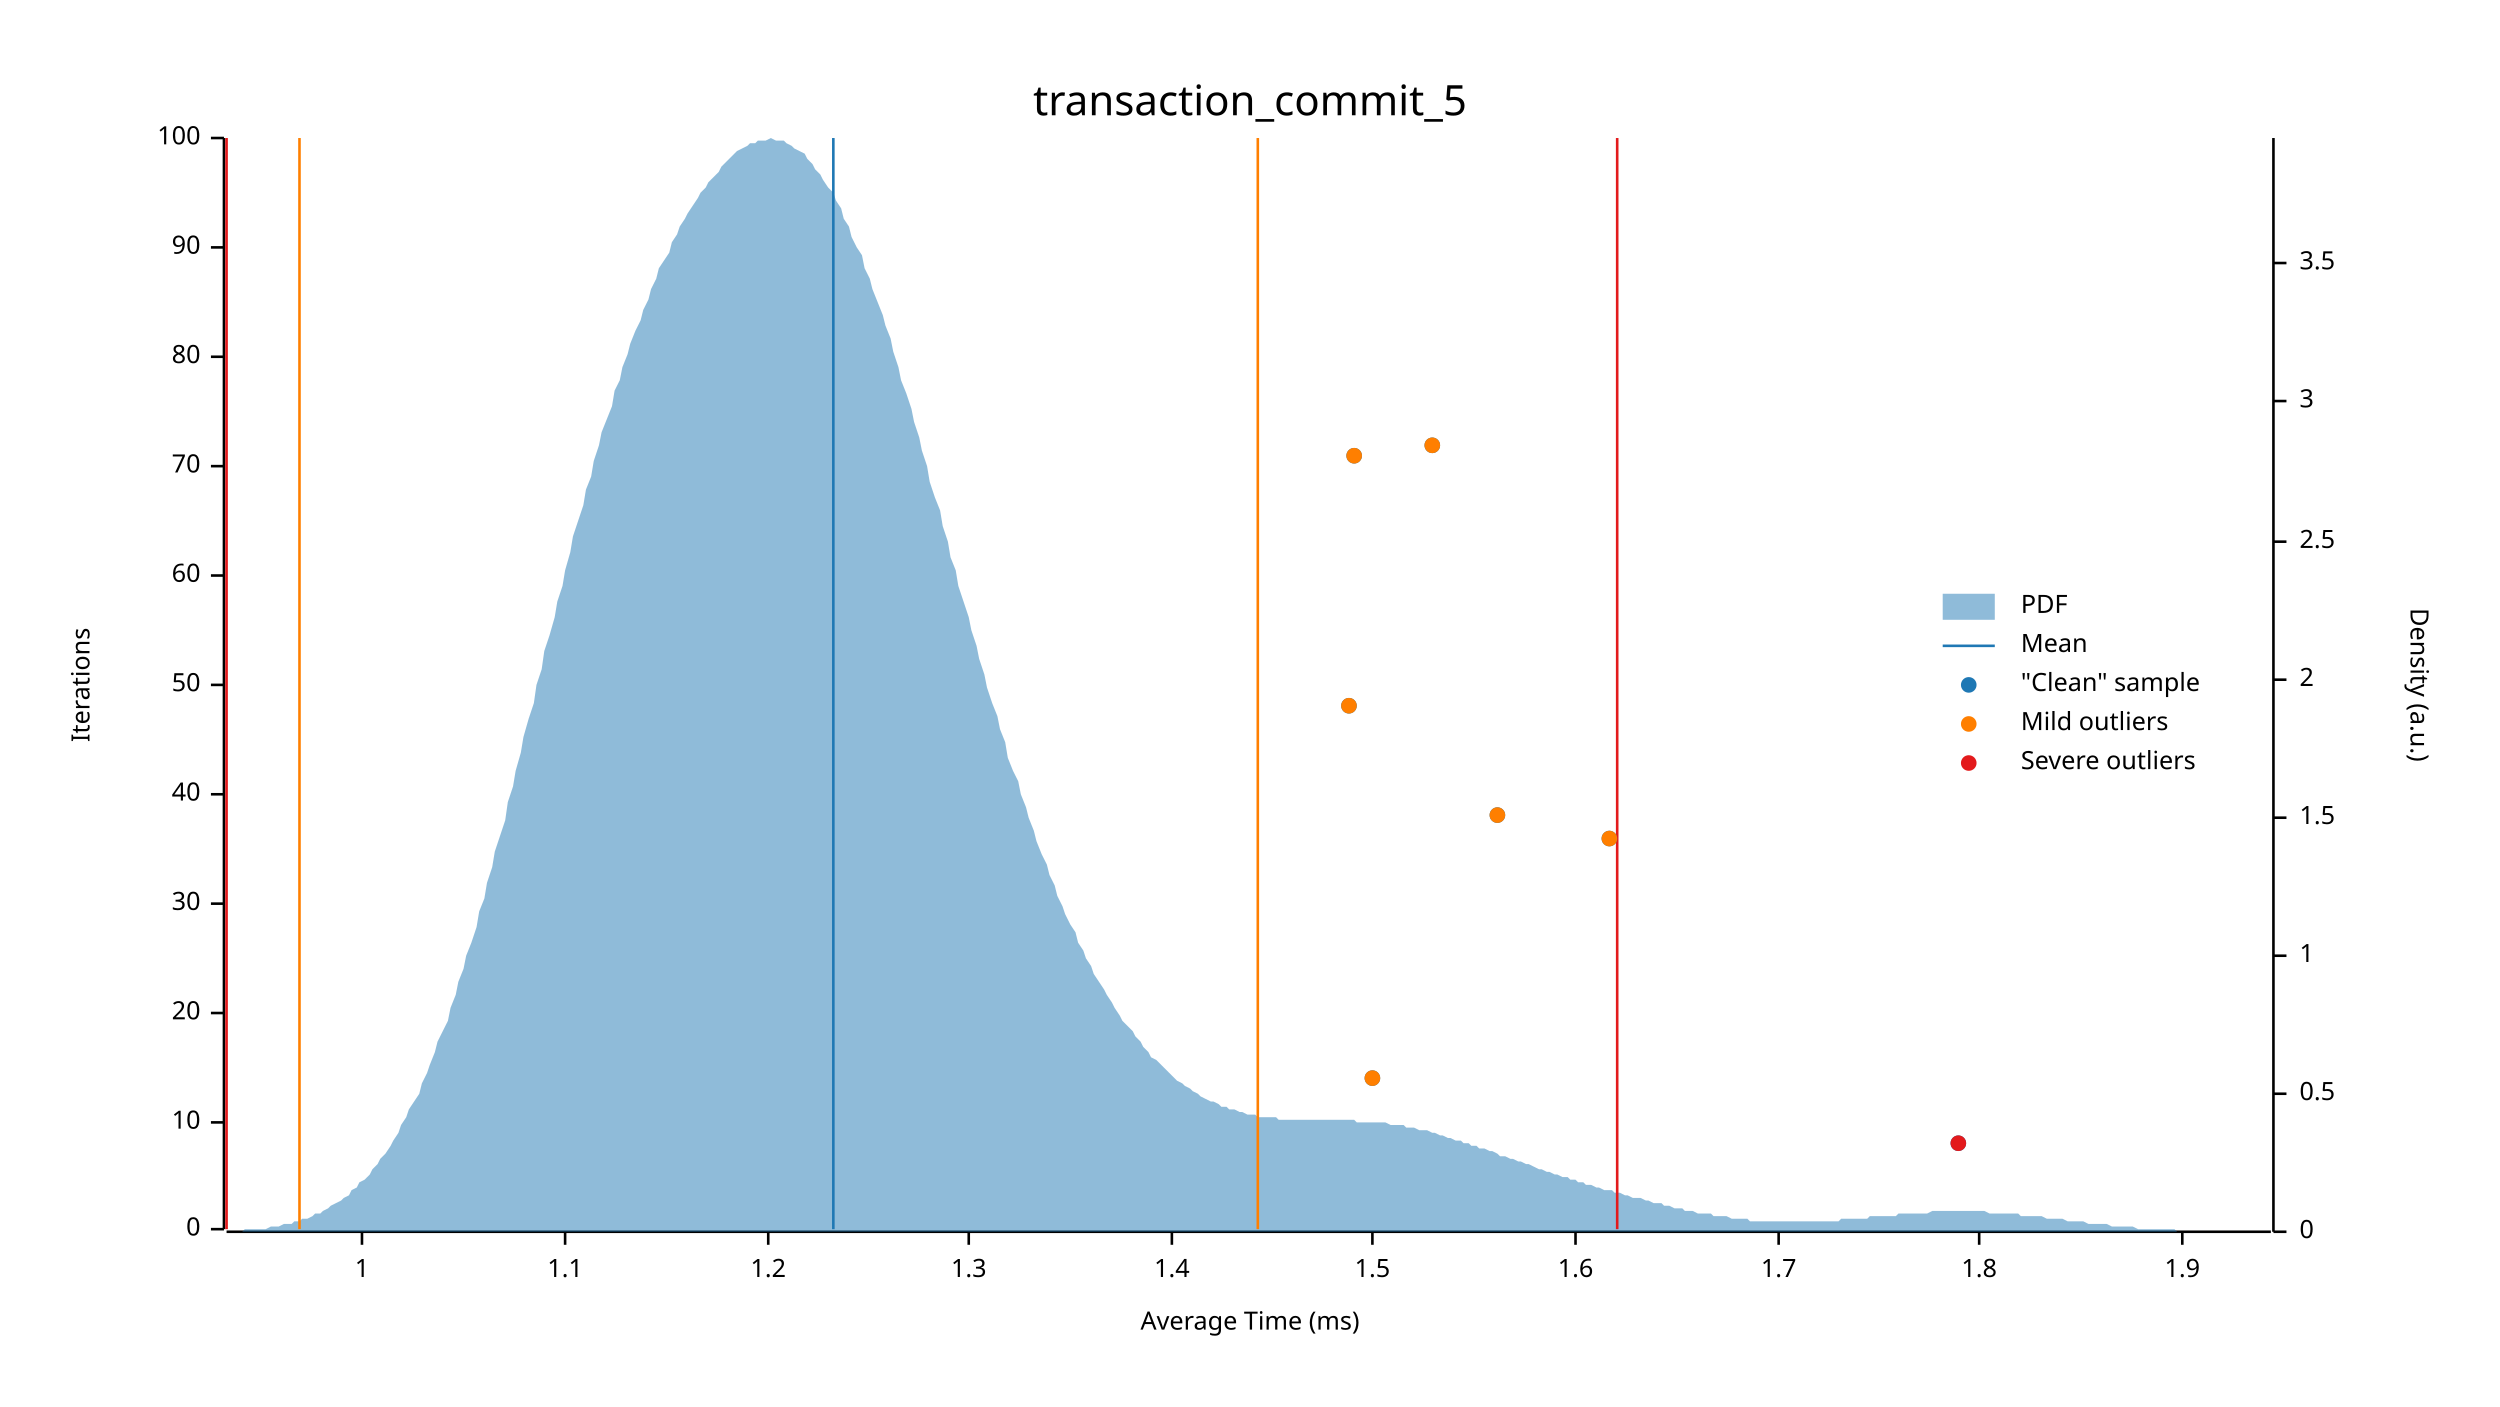
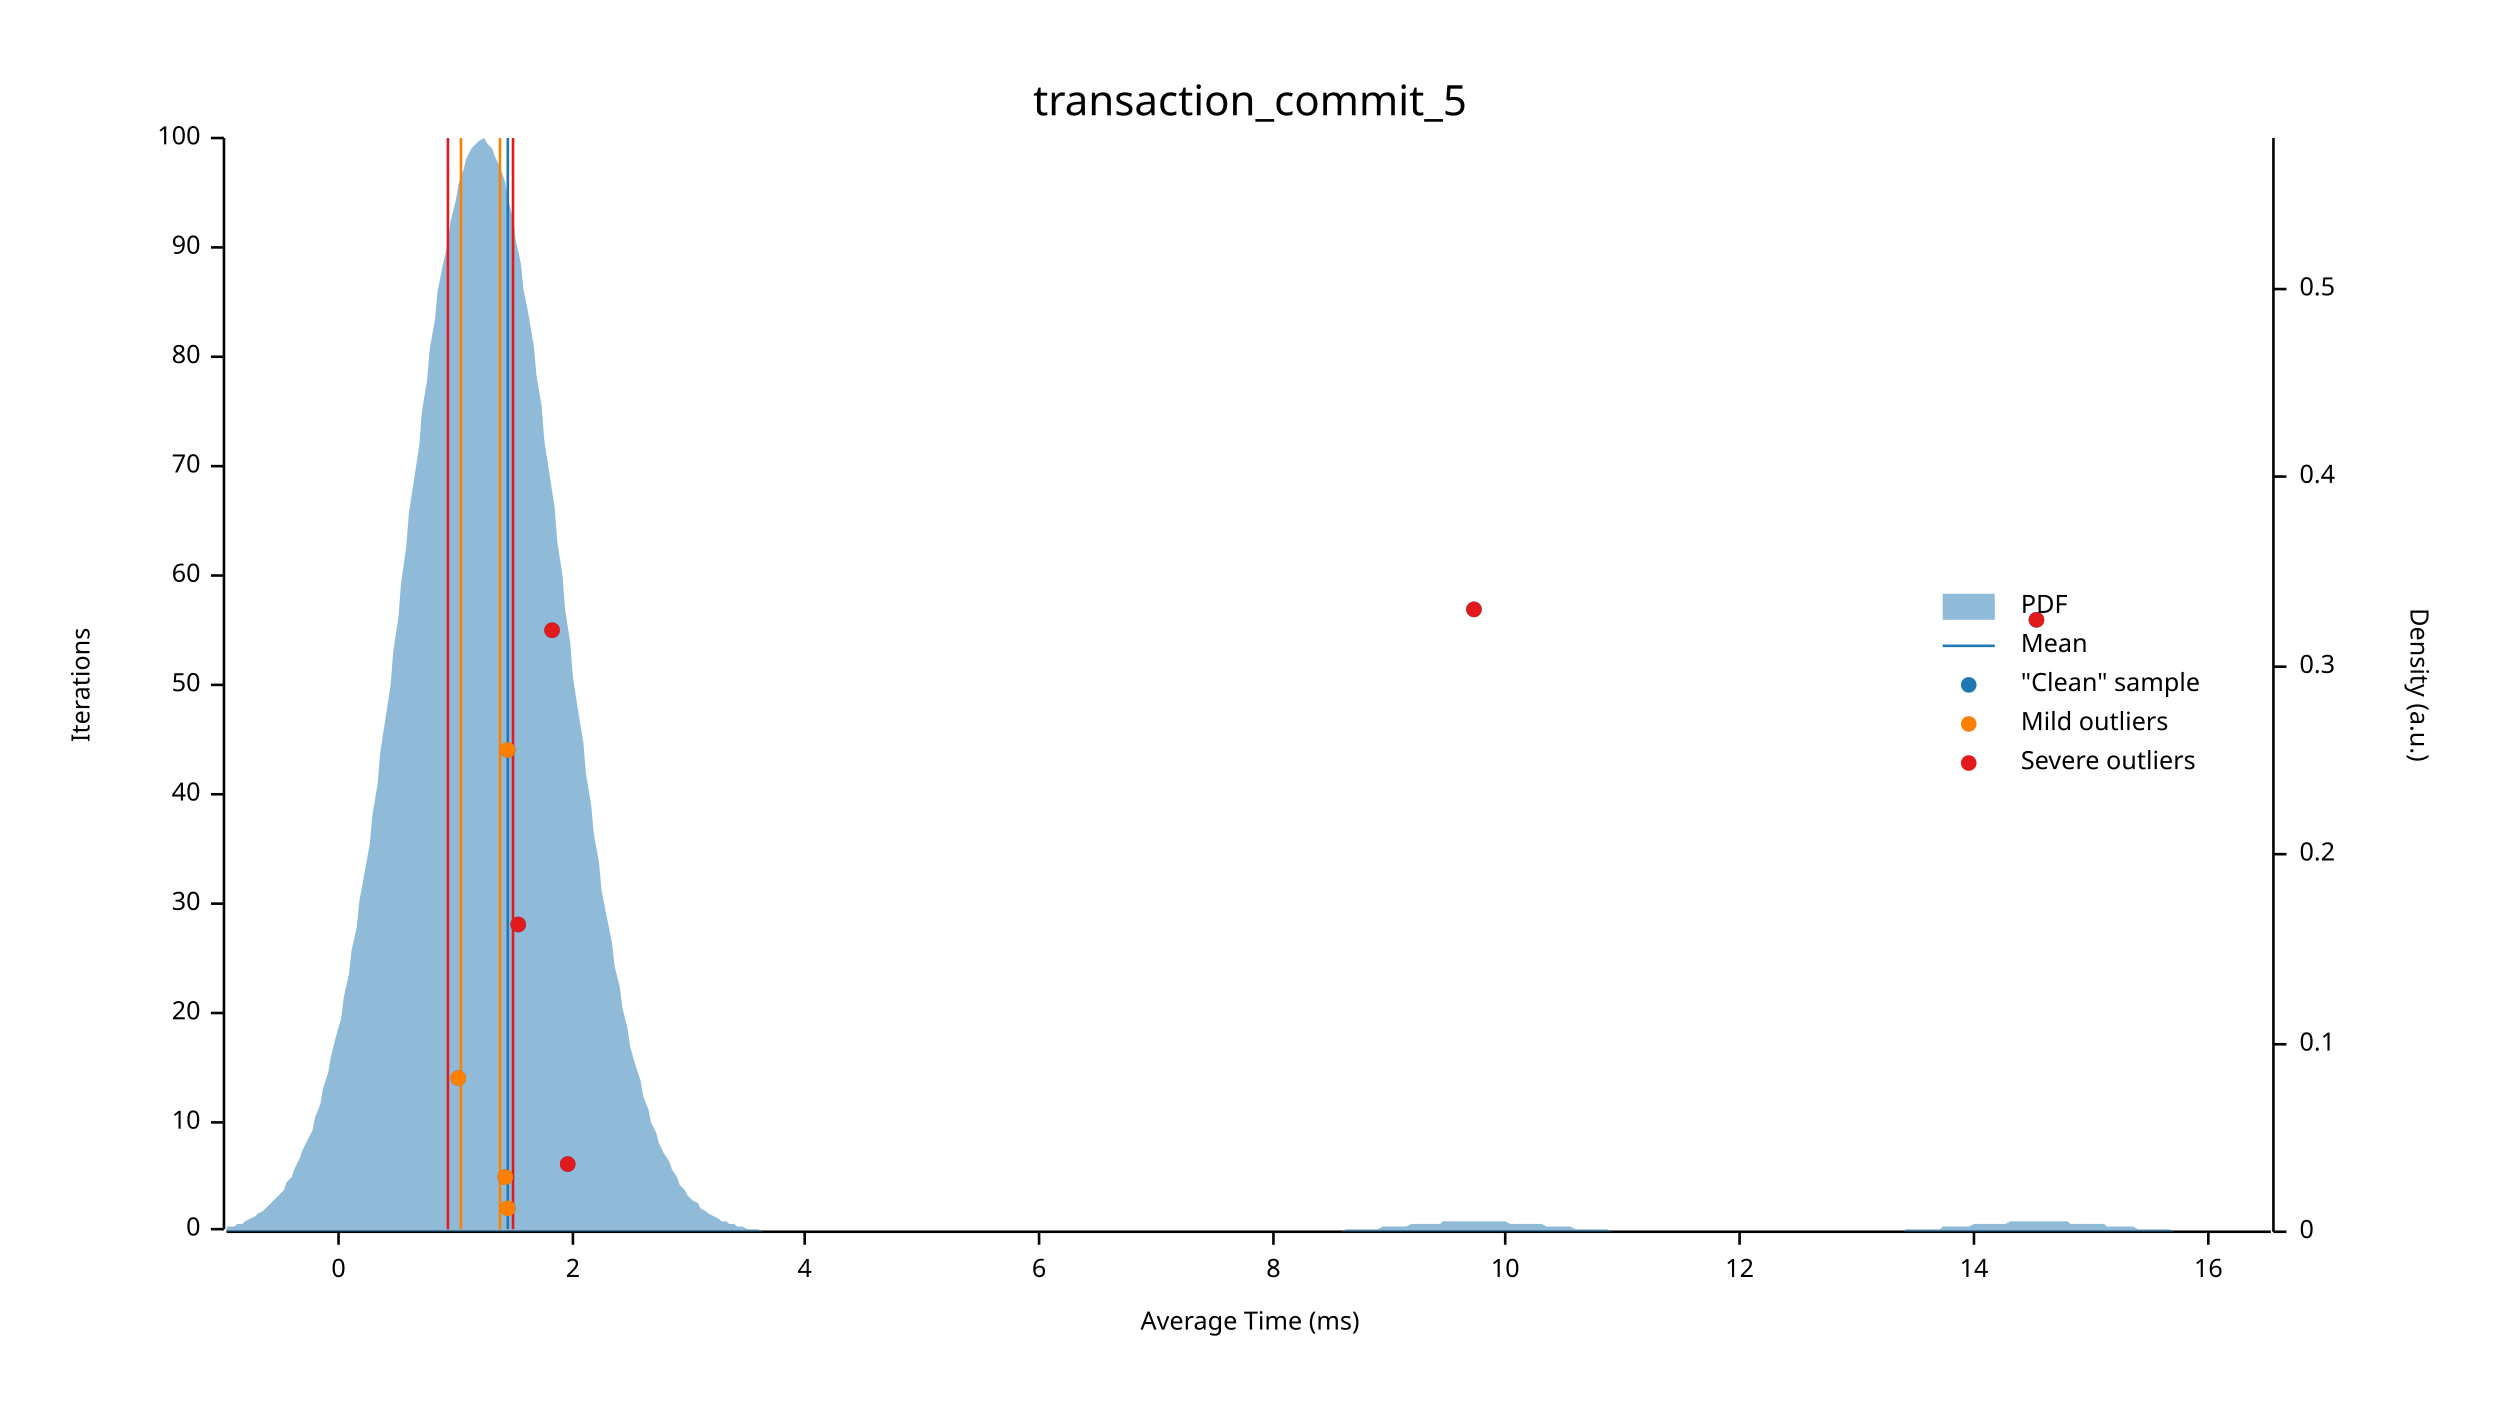
<svg xmlns="http://www.w3.org/2000/svg" width="960" height="540" viewBox="0 0 960 540">
  <text x="480" y="32" dy="0.76em" text-anchor="middle" font-family="sans-serif" font-size="16.129" opacity="1" fill="#000000">
transaction_commit_5
</text>
  <text x="27" y="263" dy="0.76em" text-anchor="middle" font-family="sans-serif" font-size="9.677" opacity="1" fill="#000000" transform="rotate(270, 27, 263)">
Iterations
</text>
  <text x="480" y="513" dy="-0.5ex" text-anchor="middle" font-family="sans-serif" font-size="9.677" opacity="1" fill="#000000">
Average Time (ms)
</text>
  <polyline fill="none" opacity="1" stroke="#000000" stroke-width="1" points="86,53 86,472 " />
  <text x="77" y="472" dy="0.5ex" text-anchor="end" font-family="sans-serif" font-size="9.677" opacity="1" fill="#000000">
0
</text>
  <polyline fill="none" opacity="1" stroke="#000000" stroke-width="1" points="81,472 86,472 " />
  <text x="77" y="431" dy="0.5ex" text-anchor="end" font-family="sans-serif" font-size="9.677" opacity="1" fill="#000000">
10
</text>
  <polyline fill="none" opacity="1" stroke="#000000" stroke-width="1" points="81,431 86,431 " />
  <text x="77" y="389" dy="0.5ex" text-anchor="end" font-family="sans-serif" font-size="9.677" opacity="1" fill="#000000">
20
</text>
  <polyline fill="none" opacity="1" stroke="#000000" stroke-width="1" points="81,389 86,389 " />
  <text x="77" y="347" dy="0.5ex" text-anchor="end" font-family="sans-serif" font-size="9.677" opacity="1" fill="#000000">
30
</text>
  <polyline fill="none" opacity="1" stroke="#000000" stroke-width="1" points="81,347 86,347 " />
  <text x="77" y="305" dy="0.5ex" text-anchor="end" font-family="sans-serif" font-size="9.677" opacity="1" fill="#000000">
40
</text>
  <polyline fill="none" opacity="1" stroke="#000000" stroke-width="1" points="81,305 86,305 " />
  <text x="77" y="263" dy="0.5ex" text-anchor="end" font-family="sans-serif" font-size="9.677" opacity="1" fill="#000000">
50
</text>
  <polyline fill="none" opacity="1" stroke="#000000" stroke-width="1" points="81,263 86,263 " />
  <text x="77" y="221" dy="0.5ex" text-anchor="end" font-family="sans-serif" font-size="9.677" opacity="1" fill="#000000">
60
</text>
  <polyline fill="none" opacity="1" stroke="#000000" stroke-width="1" points="81,221 86,221 " />
  <text x="77" y="179" dy="0.5ex" text-anchor="end" font-family="sans-serif" font-size="9.677" opacity="1" fill="#000000">
70
</text>
  <polyline fill="none" opacity="1" stroke="#000000" stroke-width="1" points="81,179 86,179 " />
  <text x="77" y="137" dy="0.5ex" text-anchor="end" font-family="sans-serif" font-size="9.677" opacity="1" fill="#000000">
80
</text>
  <polyline fill="none" opacity="1" stroke="#000000" stroke-width="1" points="81,137 86,137 " />
  <text x="77" y="95" dy="0.5ex" text-anchor="end" font-family="sans-serif" font-size="9.677" opacity="1" fill="#000000">
90
</text>
  <polyline fill="none" opacity="1" stroke="#000000" stroke-width="1" points="81,95 86,95 " />
  <text x="77" y="53" dy="0.5ex" text-anchor="end" font-family="sans-serif" font-size="9.677" opacity="1" fill="#000000">
100
</text>
  <polyline fill="none" opacity="1" stroke="#000000" stroke-width="1" points="81,53 86,53 " />
  <polyline fill="none" opacity="1" stroke="#000000" stroke-width="1" points="87,473 872,473 " />
-   <text x="139" y="483" dy="0.76em" text-anchor="middle" font-family="sans-serif" font-size="9.677" opacity="1" fill="#000000">
- 1
+   <text x="130" y="483" dy="0.76em" text-anchor="middle" font-family="sans-serif" font-size="9.677" opacity="1" fill="#000000">
+ 0
</text>
-   <polyline fill="none" opacity="1" stroke="#000000" stroke-width="1" points="139,473 139,478 " />
-   <text x="217" y="483" dy="0.76em" text-anchor="middle" font-family="sans-serif" font-size="9.677" opacity="1" fill="#000000">
- 1.1
+   <polyline fill="none" opacity="1" stroke="#000000" stroke-width="1" points="130,473 130,478 " />
+   <text x="220" y="483" dy="0.76em" text-anchor="middle" font-family="sans-serif" font-size="9.677" opacity="1" fill="#000000">
+ 2
</text>
-   <polyline fill="none" opacity="1" stroke="#000000" stroke-width="1" points="217,473 217,478 " />
-   <text x="295" y="483" dy="0.76em" text-anchor="middle" font-family="sans-serif" font-size="9.677" opacity="1" fill="#000000">
- 1.2
+   <polyline fill="none" opacity="1" stroke="#000000" stroke-width="1" points="220,473 220,478 " />
+   <text x="309" y="483" dy="0.76em" text-anchor="middle" font-family="sans-serif" font-size="9.677" opacity="1" fill="#000000">
+ 4
</text>
-   <polyline fill="none" opacity="1" stroke="#000000" stroke-width="1" points="295,473 295,478 " />
-   <text x="372" y="483" dy="0.76em" text-anchor="middle" font-family="sans-serif" font-size="9.677" opacity="1" fill="#000000">
- 1.3
+   <polyline fill="none" opacity="1" stroke="#000000" stroke-width="1" points="309,473 309,478 " />
+   <text x="399" y="483" dy="0.76em" text-anchor="middle" font-family="sans-serif" font-size="9.677" opacity="1" fill="#000000">
+ 6
</text>
-   <polyline fill="none" opacity="1" stroke="#000000" stroke-width="1" points="372,473 372,478 " />
-   <text x="450" y="483" dy="0.76em" text-anchor="middle" font-family="sans-serif" font-size="9.677" opacity="1" fill="#000000">
- 1.4
+   <polyline fill="none" opacity="1" stroke="#000000" stroke-width="1" points="399,473 399,478 " />
+   <text x="489" y="483" dy="0.76em" text-anchor="middle" font-family="sans-serif" font-size="9.677" opacity="1" fill="#000000">
+ 8
</text>
-   <polyline fill="none" opacity="1" stroke="#000000" stroke-width="1" points="450,473 450,478 " />
-   <text x="527" y="483" dy="0.76em" text-anchor="middle" font-family="sans-serif" font-size="9.677" opacity="1" fill="#000000">
- 1.5
+   <polyline fill="none" opacity="1" stroke="#000000" stroke-width="1" points="489,473 489,478 " />
+   <text x="578" y="483" dy="0.76em" text-anchor="middle" font-family="sans-serif" font-size="9.677" opacity="1" fill="#000000">
+ 10
</text>
-   <polyline fill="none" opacity="1" stroke="#000000" stroke-width="1" points="527,473 527,478 " />
-   <text x="605" y="483" dy="0.76em" text-anchor="middle" font-family="sans-serif" font-size="9.677" opacity="1" fill="#000000">
- 1.6
+   <polyline fill="none" opacity="1" stroke="#000000" stroke-width="1" points="578,473 578,478 " />
+   <text x="668" y="483" dy="0.76em" text-anchor="middle" font-family="sans-serif" font-size="9.677" opacity="1" fill="#000000">
+ 12
</text>
-   <polyline fill="none" opacity="1" stroke="#000000" stroke-width="1" points="605,473 605,478 " />
-   <text x="683" y="483" dy="0.76em" text-anchor="middle" font-family="sans-serif" font-size="9.677" opacity="1" fill="#000000">
- 1.7
+   <polyline fill="none" opacity="1" stroke="#000000" stroke-width="1" points="668,473 668,478 " />
+   <text x="758" y="483" dy="0.76em" text-anchor="middle" font-family="sans-serif" font-size="9.677" opacity="1" fill="#000000">
+ 14
</text>
-   <polyline fill="none" opacity="1" stroke="#000000" stroke-width="1" points="683,473 683,478 " />
-   <text x="760" y="483" dy="0.76em" text-anchor="middle" font-family="sans-serif" font-size="9.677" opacity="1" fill="#000000">
- 1.8
+   <polyline fill="none" opacity="1" stroke="#000000" stroke-width="1" points="758,473 758,478 " />
+   <text x="848" y="483" dy="0.76em" text-anchor="middle" font-family="sans-serif" font-size="9.677" opacity="1" fill="#000000">
+ 16
</text>
-   <polyline fill="none" opacity="1" stroke="#000000" stroke-width="1" points="760,473 760,478 " />
-   <text x="838" y="483" dy="0.76em" text-anchor="middle" font-family="sans-serif" font-size="9.677" opacity="1" fill="#000000">
- 1.9
- </text>
-   <polyline fill="none" opacity="1" stroke="#000000" stroke-width="1" points="838,473 838,478 " />
+   <polyline fill="none" opacity="1" stroke="#000000" stroke-width="1" points="848,473 848,478 " />
  <text x="933" y="263" dy="0.76em" text-anchor="middle" font-family="sans-serif" font-size="9.677" opacity="1" fill="#000000" transform="rotate(90, 933, 263)">
Density (a.u.)
</text>
  <polyline fill="none" opacity="1" stroke="#000000" stroke-width="1" points="873,53 873,473 " />
  <text x="883" y="473" dy="0.5ex" text-anchor="start" font-family="sans-serif" font-size="9.677" opacity="1" fill="#000000">
0
</text>
  <polyline fill="none" opacity="1" stroke="#000000" stroke-width="1" points="873,473 878,473 " />
-   <text x="883" y="420" dy="0.5ex" text-anchor="start" font-family="sans-serif" font-size="9.677" opacity="1" fill="#000000">
+   <text x="883" y="401" dy="0.5ex" text-anchor="start" font-family="sans-serif" font-size="9.677" opacity="1" fill="#000000">
+ 0.1
+ </text>
+   <polyline fill="none" opacity="1" stroke="#000000" stroke-width="1" points="873,401 878,401 " />
+   <text x="883" y="328" dy="0.5ex" text-anchor="start" font-family="sans-serif" font-size="9.677" opacity="1" fill="#000000">
+ 0.2
+ </text>
+   <polyline fill="none" opacity="1" stroke="#000000" stroke-width="1" points="873,328 878,328 " />
+   <text x="883" y="256" dy="0.5ex" text-anchor="start" font-family="sans-serif" font-size="9.677" opacity="1" fill="#000000">
+ 0.3
+ </text>
+   <polyline fill="none" opacity="1" stroke="#000000" stroke-width="1" points="873,256 878,256 " />
+   <text x="883" y="183" dy="0.5ex" text-anchor="start" font-family="sans-serif" font-size="9.677" opacity="1" fill="#000000">
+ 0.4
+ </text>
+   <polyline fill="none" opacity="1" stroke="#000000" stroke-width="1" points="873,183 878,183 " />
+   <text x="883" y="111" dy="0.5ex" text-anchor="start" font-family="sans-serif" font-size="9.677" opacity="1" fill="#000000">
0.5
</text>
-   <polyline fill="none" opacity="1" stroke="#000000" stroke-width="1" points="873,420 878,420 " />
-   <text x="883" y="367" dy="0.5ex" text-anchor="start" font-family="sans-serif" font-size="9.677" opacity="1" fill="#000000">
- 1
- </text>
-   <polyline fill="none" opacity="1" stroke="#000000" stroke-width="1" points="873,367 878,367 " />
-   <text x="883" y="314" dy="0.5ex" text-anchor="start" font-family="sans-serif" font-size="9.677" opacity="1" fill="#000000">
- 1.5
- </text>
-   <polyline fill="none" opacity="1" stroke="#000000" stroke-width="1" points="873,314 878,314 " />
-   <text x="883" y="261" dy="0.5ex" text-anchor="start" font-family="sans-serif" font-size="9.677" opacity="1" fill="#000000">
- 2
- </text>
-   <polyline fill="none" opacity="1" stroke="#000000" stroke-width="1" points="873,261 878,261 " />
-   <text x="883" y="208" dy="0.5ex" text-anchor="start" font-family="sans-serif" font-size="9.677" opacity="1" fill="#000000">
- 2.5
- </text>
-   <polyline fill="none" opacity="1" stroke="#000000" stroke-width="1" points="873,208 878,208 " />
-   <text x="883" y="154" dy="0.5ex" text-anchor="start" font-family="sans-serif" font-size="9.677" opacity="1" fill="#000000">
- 3
- </text>
-   <polyline fill="none" opacity="1" stroke="#000000" stroke-width="1" points="873,154 878,154 " />
-   <text x="883" y="101" dy="0.5ex" text-anchor="start" font-family="sans-serif" font-size="9.677" opacity="1" fill="#000000">
- 3.5
- </text>
-   <polyline fill="none" opacity="1" stroke="#000000" stroke-width="1" points="873,101 878,101 " />
-   <polygon opacity="0.5" fill="#1F78B4" points="87,473 88,473 90,473 91,473 93,473 94,472 96,472 98,472 99,472 101,472 102,472 104,471 105,471 107,471 109,470 110,470 112,470 113,469 115,469 116,468 118,468 120,467 121,466 123,466 124,465 126,464 127,463 129,462 131,461 132,460 134,459 135,457 137,456 138,454 140,453 142,451 143,449 145,447 146,445 148,443 150,440 151,438 153,435 154,432 156,429 157,426 159,423 161,420 162,416 164,412 165,409 167,404 168,400 170,396 172,392 173,387 175,382 176,377 178,372 179,367 181,362 183,356 184,350 186,345 187,339 189,333 190,327 192,321 194,315 195,308 197,302 198,296 200,289 201,283 203,276 205,270 206,263 208,257 209,250 211,244 213,237 214,231 216,225 217,219 219,212 220,206 222,200 224,194 225,188 227,183 228,177 230,171 231,166 233,161 235,156 236,150 238,146 239,141 241,136 242,132 244,127 246,123 247,119 249,115 250,111 252,107 253,103 255,100 257,97 258,93 260,90 261,87 263,84 264,82 266,79 268,76 269,74 271,72 272,70 274,68 276,66 277,64 279,62 280,61 282,59 283,58 285,57 287,56 288,55 290,55 291,54 293,54 294,54 296,53 298,54 299,54 301,54 302,55 304,56 305,57 307,58 309,59 310,61 312,63 313,65 315,67 316,69 318,72 320,74 321,77 323,80 324,84 326,87 327,91 329,95 331,98 332,103 334,107 335,111 337,116 339,121 340,125 342,130 343,135 345,141 346,146 348,151 350,157 351,162 353,168 354,173 356,179 357,185 359,191 361,196 362,202 364,208 365,214 367,219 368,225 370,231 372,237 373,242 375,248 376,253 378,259 379,264 381,270 383,275 384,280 386,285 387,291 389,296 391,300 392,305 394,310 395,314 397,319 398,323 400,328 402,332 403,336 405,340 406,344 408,348 409,351 411,355 413,358 414,362 416,365 417,368 419,371 420,374 422,377 424,380 425,382 427,385 428,387 430,390 431,392 433,394 435,396 436,398 438,400 439,402 441,404 442,406 444,407 446,409 447,410 449,412 450,413 452,415 454,416 455,417 457,418 458,419 460,420 461,421 463,422 465,423 466,423 468,424 469,425 471,425 472,426 474,426 476,427 477,427 479,428 480,428 482,428 483,429 485,429 487,429 488,429 490,429 491,430 493,430 494,430 496,430 498,430 499,430 501,430 502,430 504,430 505,430 507,430 509,430 510,430 512,430 513,430 515,430 517,430 518,430 520,430 521,431 523,431 524,431 526,431 528,431 529,431 531,431 532,431 534,432 535,432 537,432 539,432 540,433 542,433 543,433 545,434 546,434 548,434 550,435 551,435 553,436 554,436 556,437 557,437 559,438 561,438 562,439 564,439 565,440 567,440 568,441 570,441 572,442 573,442 575,443 576,444 578,444 580,445 581,445 583,446 584,446 586,447 587,447 589,448 591,449 592,449 594,450 595,450 597,451 598,451 600,452 602,452 603,453 605,453 606,454 608,454 609,455 611,455 613,456 614,456 616,457 617,457 619,457 620,458 622,458 624,459 625,459 627,460 628,460 630,460 632,461 633,461 635,462 636,462 638,462 639,463 641,463 643,464 644,464 646,464 647,465 649,465 650,465 652,466 654,466 655,466 657,466 658,467 660,467 661,467 663,467 665,468 666,468 668,468 669,468 671,468 672,469 674,469 676,469 677,469 679,469 680,469 682,469 683,469 685,469 687,469 688,469 690,469 691,469 693,469 695,469 696,469 698,469 699,469 701,469 702,469 704,469 706,469 707,468 709,468 710,468 712,468 713,468 715,468 717,468 718,467 720,467 721,467 723,467 724,467 726,467 728,467 729,466 731,466 732,466 734,466 735,466 737,466 739,466 740,466 742,465 743,465 745,465 746,465 748,465 750,465 751,465 753,465 754,465 756,465 758,465 759,465 761,465 762,465 764,466 765,466 767,466 769,466 770,466 772,466 773,466 775,466 776,467 778,467 780,467 781,467 783,467 784,467 786,468 787,468 789,468 791,468 792,468 794,469 795,469 797,469 798,469 800,469 802,470 803,470 805,470 806,470 808,470 809,470 811,471 813,471 814,471 816,471 817,471 819,471 821,472 822,472 824,472 825,472 827,472 828,472 830,472 832,472 833,472 835,472 836,473 838,473 839,473 841,473 843,473 844,473 846,473 847,473 849,473 850,473 852,473 854,473 855,473 857,473 858,473 860,473 861,473 863,473 865,473 866,473 868,473 869,473 871,473 873,473 873,473 87,473 " />
-   <polyline fill="none" opacity="1" stroke="#1F78B4" stroke-width="1" points="320,472 320,53 " />
-   <polyline fill="none" opacity="1" stroke="#FF7F00" stroke-width="1" points="115,472 115,53 " />
-   <polyline fill="none" opacity="1" stroke="#FF7F00" stroke-width="1" points="483,472 483,53 " />
-   <polyline fill="none" opacity="1" stroke="#E31A1C" stroke-width="1" points="87,472 87,53 " />
-   <polyline fill="none" opacity="1" stroke="#E31A1C" stroke-width="1" points="621,472 621,53 " />
-   <circle cx="752" cy="439" r="3" opacity="1" fill="#1F78B4" stroke="none" stroke-width="1" />
-   <circle cx="527" cy="414" r="3" opacity="1" fill="#1F78B4" stroke="none" stroke-width="1" />
-   <circle cx="618" cy="322" r="3" opacity="1" fill="#1F78B4" stroke="none" stroke-width="1" />
-   <circle cx="575" cy="313" r="3" opacity="1" fill="#1F78B4" stroke="none" stroke-width="1" />
-   <circle cx="518" cy="271" r="3" opacity="1" fill="#1F78B4" stroke="none" stroke-width="1" />
-   <circle cx="520" cy="175" r="3" opacity="1" fill="#1F78B4" stroke="none" stroke-width="1" />
-   <circle cx="550" cy="171" r="3" opacity="1" fill="#1F78B4" stroke="none" stroke-width="1" />
-   <circle cx="527" cy="414" r="3" opacity="1" fill="#FF7F00" stroke="none" stroke-width="1" />
-   <circle cx="618" cy="322" r="3" opacity="1" fill="#FF7F00" stroke="none" stroke-width="1" />
-   <circle cx="575" cy="313" r="3" opacity="1" fill="#FF7F00" stroke="none" stroke-width="1" />
-   <circle cx="518" cy="271" r="3" opacity="1" fill="#FF7F00" stroke="none" stroke-width="1" />
-   <circle cx="520" cy="175" r="3" opacity="1" fill="#FF7F00" stroke="none" stroke-width="1" />
-   <circle cx="550" cy="171" r="3" opacity="1" fill="#FF7F00" stroke="none" stroke-width="1" />
-   <circle cx="752" cy="439" r="3" opacity="1" fill="#E31A1C" stroke="none" stroke-width="1" />
+   <polyline fill="none" opacity="1" stroke="#000000" stroke-width="1" points="873,111 878,111 " />
+   <polygon opacity="0.5" fill="#1F78B4" points="87,471 88,471 90,471 91,470 93,470 94,469 96,468 98,467 99,466 101,465 102,464 104,462 105,461 107,459 109,457 110,454 112,452 113,449 115,445 116,442 118,438 120,434 121,429 123,424 124,418 126,412 127,406 129,398 131,391 132,383 134,374 135,365 137,356 138,346 140,335 142,324 143,313 145,301 146,289 148,276 150,263 151,250 153,237 154,224 156,210 157,197 159,184 161,171 162,158 164,146 165,134 167,123 168,112 170,102 172,93 173,85 175,77 176,71 178,65 179,61 181,57 183,55 184,54 186,53 187,55 189,57 190,60 192,64 194,70 195,76 197,84 198,92 200,101 201,111 203,121 205,133 206,144 208,156 209,169 211,182 213,195 214,208 216,221 217,234 219,247 220,260 222,273 224,285 225,297 227,309 228,320 230,331 231,342 233,352 235,362 236,371 238,379 239,387 241,395 242,402 244,409 246,415 247,421 249,426 250,431 252,435 253,439 255,443 257,446 258,449 260,452 261,455 263,457 264,459 266,461 268,462 269,464 271,465 272,466 274,467 276,468 277,469 279,469 280,470 282,470 283,471 285,471 287,472 288,472 290,472 291,472 293,473 294,473 296,473 298,473 299,473 301,473 302,473 304,473 305,473 307,473 309,473 310,473 312,473 313,473 315,473 316,473 318,473 320,473 321,473 323,473 324,473 326,473 327,473 329,473 331,473 332,473 334,473 335,473 337,473 339,473 340,473 342,473 343,473 345,473 346,473 348,473 350,473 351,473 353,473 354,473 356,473 357,473 359,473 361,473 362,473 364,473 365,473 367,473 368,473 370,473 372,473 373,473 375,473 376,473 378,473 379,473 381,473 383,473 384,473 386,473 387,473 389,473 391,473 392,473 394,473 395,473 397,473 398,473 400,473 402,473 403,473 405,473 406,473 408,473 409,473 411,473 413,473 414,473 416,473 417,473 419,473 420,473 422,473 424,473 425,473 427,473 428,473 430,473 431,473 433,473 435,473 436,473 438,473 439,473 441,473 442,473 444,473 446,473 447,473 449,473 450,473 452,473 454,473 455,473 457,473 458,473 460,473 461,473 463,473 465,473 466,473 468,473 469,473 471,473 472,473 474,473 476,473 477,473 479,473 480,473 482,473 483,473 485,473 487,473 488,473 490,473 491,473 493,473 494,473 496,473 498,473 499,473 501,473 502,473 504,473 505,473 507,473 509,473 510,473 512,473 513,473 515,473 517,472 518,472 520,472 521,472 523,472 524,472 526,472 528,472 529,472 531,471 532,471 534,471 535,471 537,471 539,471 540,471 542,470 543,470 545,470 546,470 548,470 550,470 551,470 553,470 554,469 556,469 557,469 559,469 561,469 562,469 564,469 565,469 567,469 568,469 570,469 572,469 573,469 575,469 576,469 578,469 580,470 581,470 583,470 584,470 586,470 587,470 589,470 591,470 592,470 594,471 595,471 597,471 598,471 600,471 602,471 603,471 605,472 606,472 608,472 609,472 611,472 613,472 614,472 616,472 617,472 619,473 620,473 622,473 624,473 625,473 627,473 628,473 630,473 632,473 633,473 635,473 636,473 638,473 639,473 641,473 643,473 644,473 646,473 647,473 649,473 650,473 652,473 654,473 655,473 657,473 658,473 660,473 661,473 663,473 665,473 666,473 668,473 669,473 671,473 672,473 674,473 676,473 677,473 679,473 680,473 682,473 683,473 685,473 687,473 688,473 690,473 691,473 693,473 695,473 696,473 698,473 699,473 701,473 702,473 704,473 706,473 707,473 709,473 710,473 712,473 713,473 715,473 717,473 718,473 720,473 721,473 723,473 724,473 726,473 728,473 729,473 731,473 732,472 734,472 735,472 737,472 739,472 740,472 742,472 743,472 745,472 746,471 748,471 750,471 751,471 753,471 754,471 756,471 758,470 759,470 761,470 762,470 764,470 765,470 767,470 769,470 770,470 772,469 773,469 775,469 776,469 778,469 780,469 781,469 783,469 784,469 786,469 787,469 789,469 791,469 792,469 794,469 795,470 797,470 798,470 800,470 802,470 803,470 805,470 806,470 808,470 809,471 811,471 813,471 814,471 816,471 817,471 819,471 821,472 822,472 824,472 825,472 827,472 828,472 830,472 832,472 833,472 835,473 836,473 838,473 839,473 841,473 843,473 844,473 846,473 847,473 849,473 850,473 852,473 854,473 855,473 857,473 858,473 860,473 861,473 863,473 865,473 866,473 868,473 869,473 871,473 873,473 873,473 87,473 " />
+   <polyline fill="none" opacity="1" stroke="#1F78B4" stroke-width="1" points="195,472 195,53 " />
+   <polyline fill="none" opacity="1" stroke="#FF7F00" stroke-width="1" points="177,472 177,53 " />
+   <polyline fill="none" opacity="1" stroke="#FF7F00" stroke-width="1" points="192,472 192,53 " />
+   <polyline fill="none" opacity="1" stroke="#E31A1C" stroke-width="1" points="172,472 172,53 " />
+   <polyline fill="none" opacity="1" stroke="#E31A1C" stroke-width="1" points="197,472 197,53 " />
+   <circle cx="195" cy="464" r="3" opacity="1" fill="#1F78B4" stroke="none" stroke-width="1" />
+   <circle cx="194" cy="452" r="3" opacity="1" fill="#1F78B4" stroke="none" stroke-width="1" />
+   <circle cx="218" cy="447" r="3" opacity="1" fill="#1F78B4" stroke="none" stroke-width="1" />
+   <circle cx="176" cy="414" r="3" opacity="1" fill="#1F78B4" stroke="none" stroke-width="1" />
+   <circle cx="199" cy="355" r="3" opacity="1" fill="#1F78B4" stroke="none" stroke-width="1" />
+   <circle cx="195" cy="288" r="3" opacity="1" fill="#1F78B4" stroke="none" stroke-width="1" />
+   <circle cx="212" cy="242" r="3" opacity="1" fill="#1F78B4" stroke="none" stroke-width="1" />
+   <circle cx="782" cy="238" r="3" opacity="1" fill="#1F78B4" stroke="none" stroke-width="1" />
+   <circle cx="566" cy="234" r="3" opacity="1" fill="#1F78B4" stroke="none" stroke-width="1" />
+   <circle cx="195" cy="464" r="3" opacity="1" fill="#FF7F00" stroke="none" stroke-width="1" />
+   <circle cx="194" cy="452" r="3" opacity="1" fill="#FF7F00" stroke="none" stroke-width="1" />
+   <circle cx="176" cy="414" r="3" opacity="1" fill="#FF7F00" stroke="none" stroke-width="1" />
+   <circle cx="195" cy="288" r="3" opacity="1" fill="#FF7F00" stroke="none" stroke-width="1" />
+   <circle cx="218" cy="447" r="3" opacity="1" fill="#E31A1C" stroke="none" stroke-width="1" />
+   <circle cx="199" cy="355" r="3" opacity="1" fill="#E31A1C" stroke="none" stroke-width="1" />
+   <circle cx="212" cy="242" r="3" opacity="1" fill="#E31A1C" stroke="none" stroke-width="1" />
+   <circle cx="782" cy="238" r="3" opacity="1" fill="#E31A1C" stroke="none" stroke-width="1" />
+   <circle cx="566" cy="234" r="3" opacity="1" fill="#E31A1C" stroke="none" stroke-width="1" />
  <text x="776" y="228" dy="0.76em" text-anchor="start" font-family="sans-serif" font-size="9.677" opacity="1" fill="#000000">
PDF
</text>
  <text x="776" y="243" dy="0.76em" text-anchor="start" font-family="sans-serif" font-size="9.677" opacity="1" fill="#000000">
Mean
</text>
  <text x="776" y="258" dy="0.76em" text-anchor="start" font-family="sans-serif" font-size="9.677" opacity="1" fill="#000000">
"Clean" sample
</text>
  <text x="776" y="273" dy="0.76em" text-anchor="start" font-family="sans-serif" font-size="9.677" opacity="1" fill="#000000">
Mild outliers
</text>
  <text x="776" y="288" dy="0.76em" text-anchor="start" font-family="sans-serif" font-size="9.677" opacity="1" fill="#000000">
Severe outliers
</text>
  <rect x="746" y="228" width="20" height="10" opacity="0.5" fill="#1F78B4" stroke="none" />
  <polyline fill="none" opacity="1" stroke="#1F78B4" stroke-width="1" points="746,248 766,248 " />
  <circle cx="756" cy="263" r="3" opacity="1" fill="#1F78B4" stroke="none" stroke-width="1" />
  <circle cx="756" cy="278" r="3" opacity="1" fill="#FF7F00" stroke="none" stroke-width="1" />
  <circle cx="756" cy="293" r="3" opacity="1" fill="#E31A1C" stroke="none" stroke-width="1" />
</svg>
